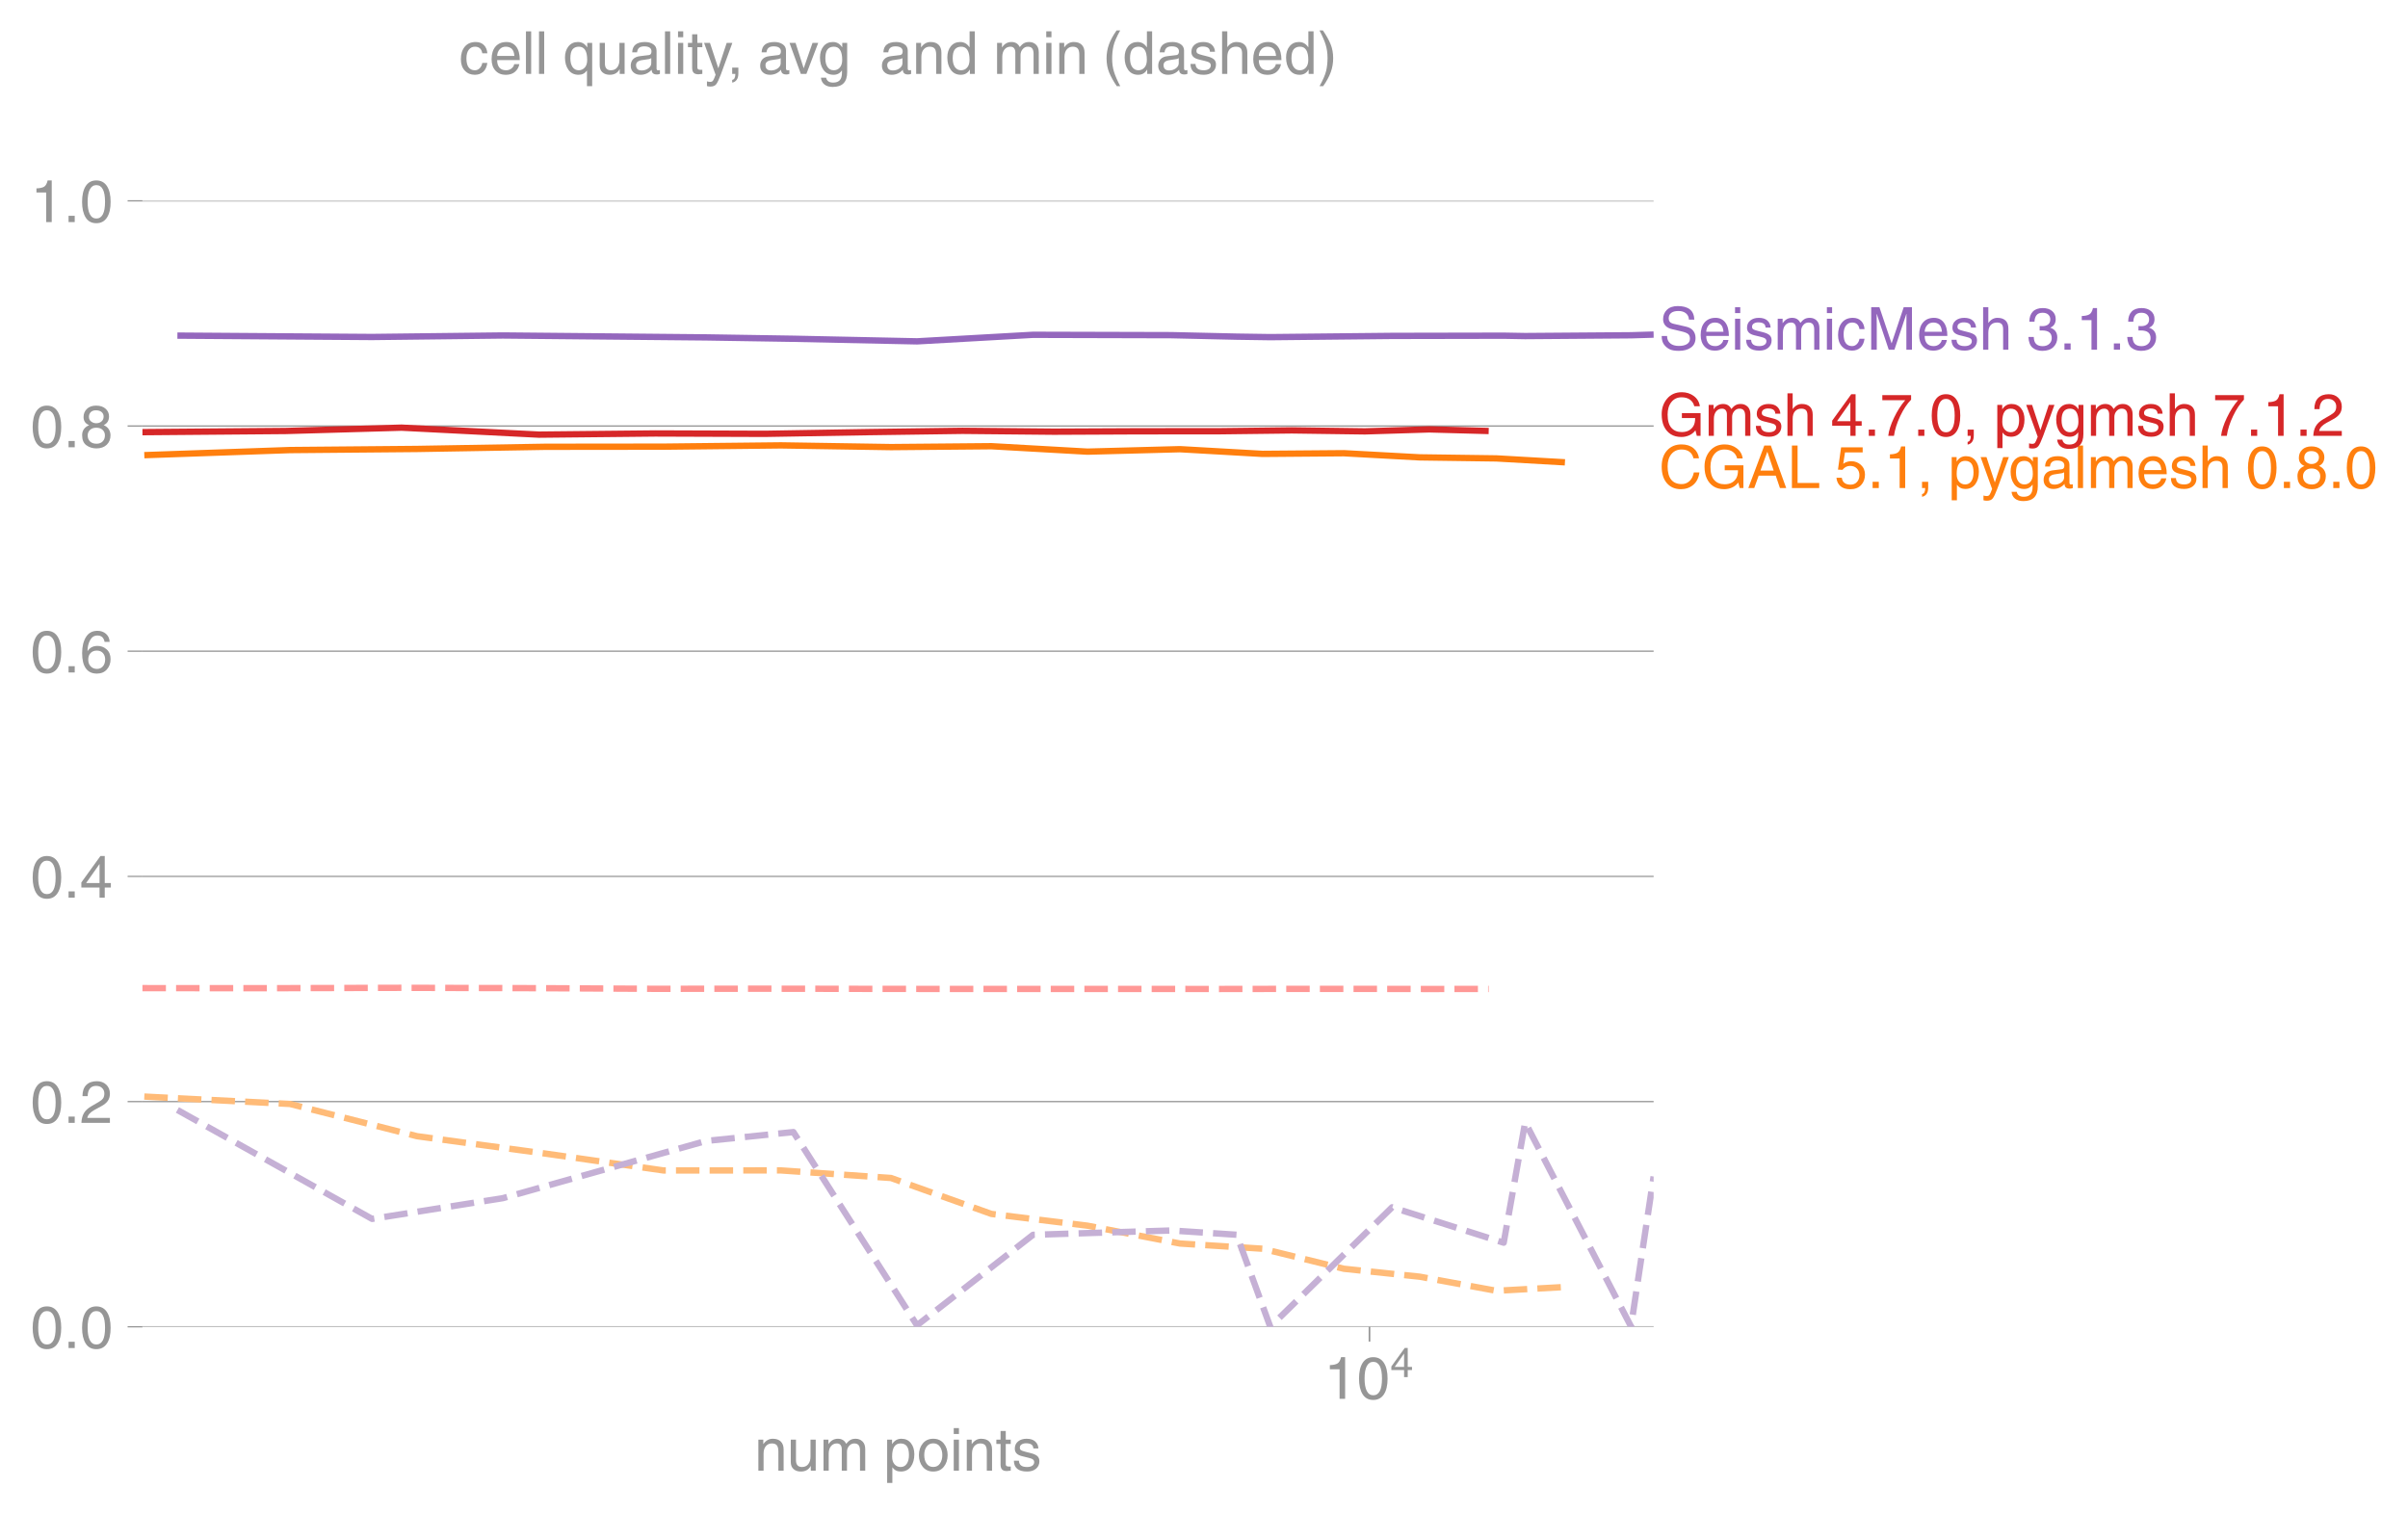
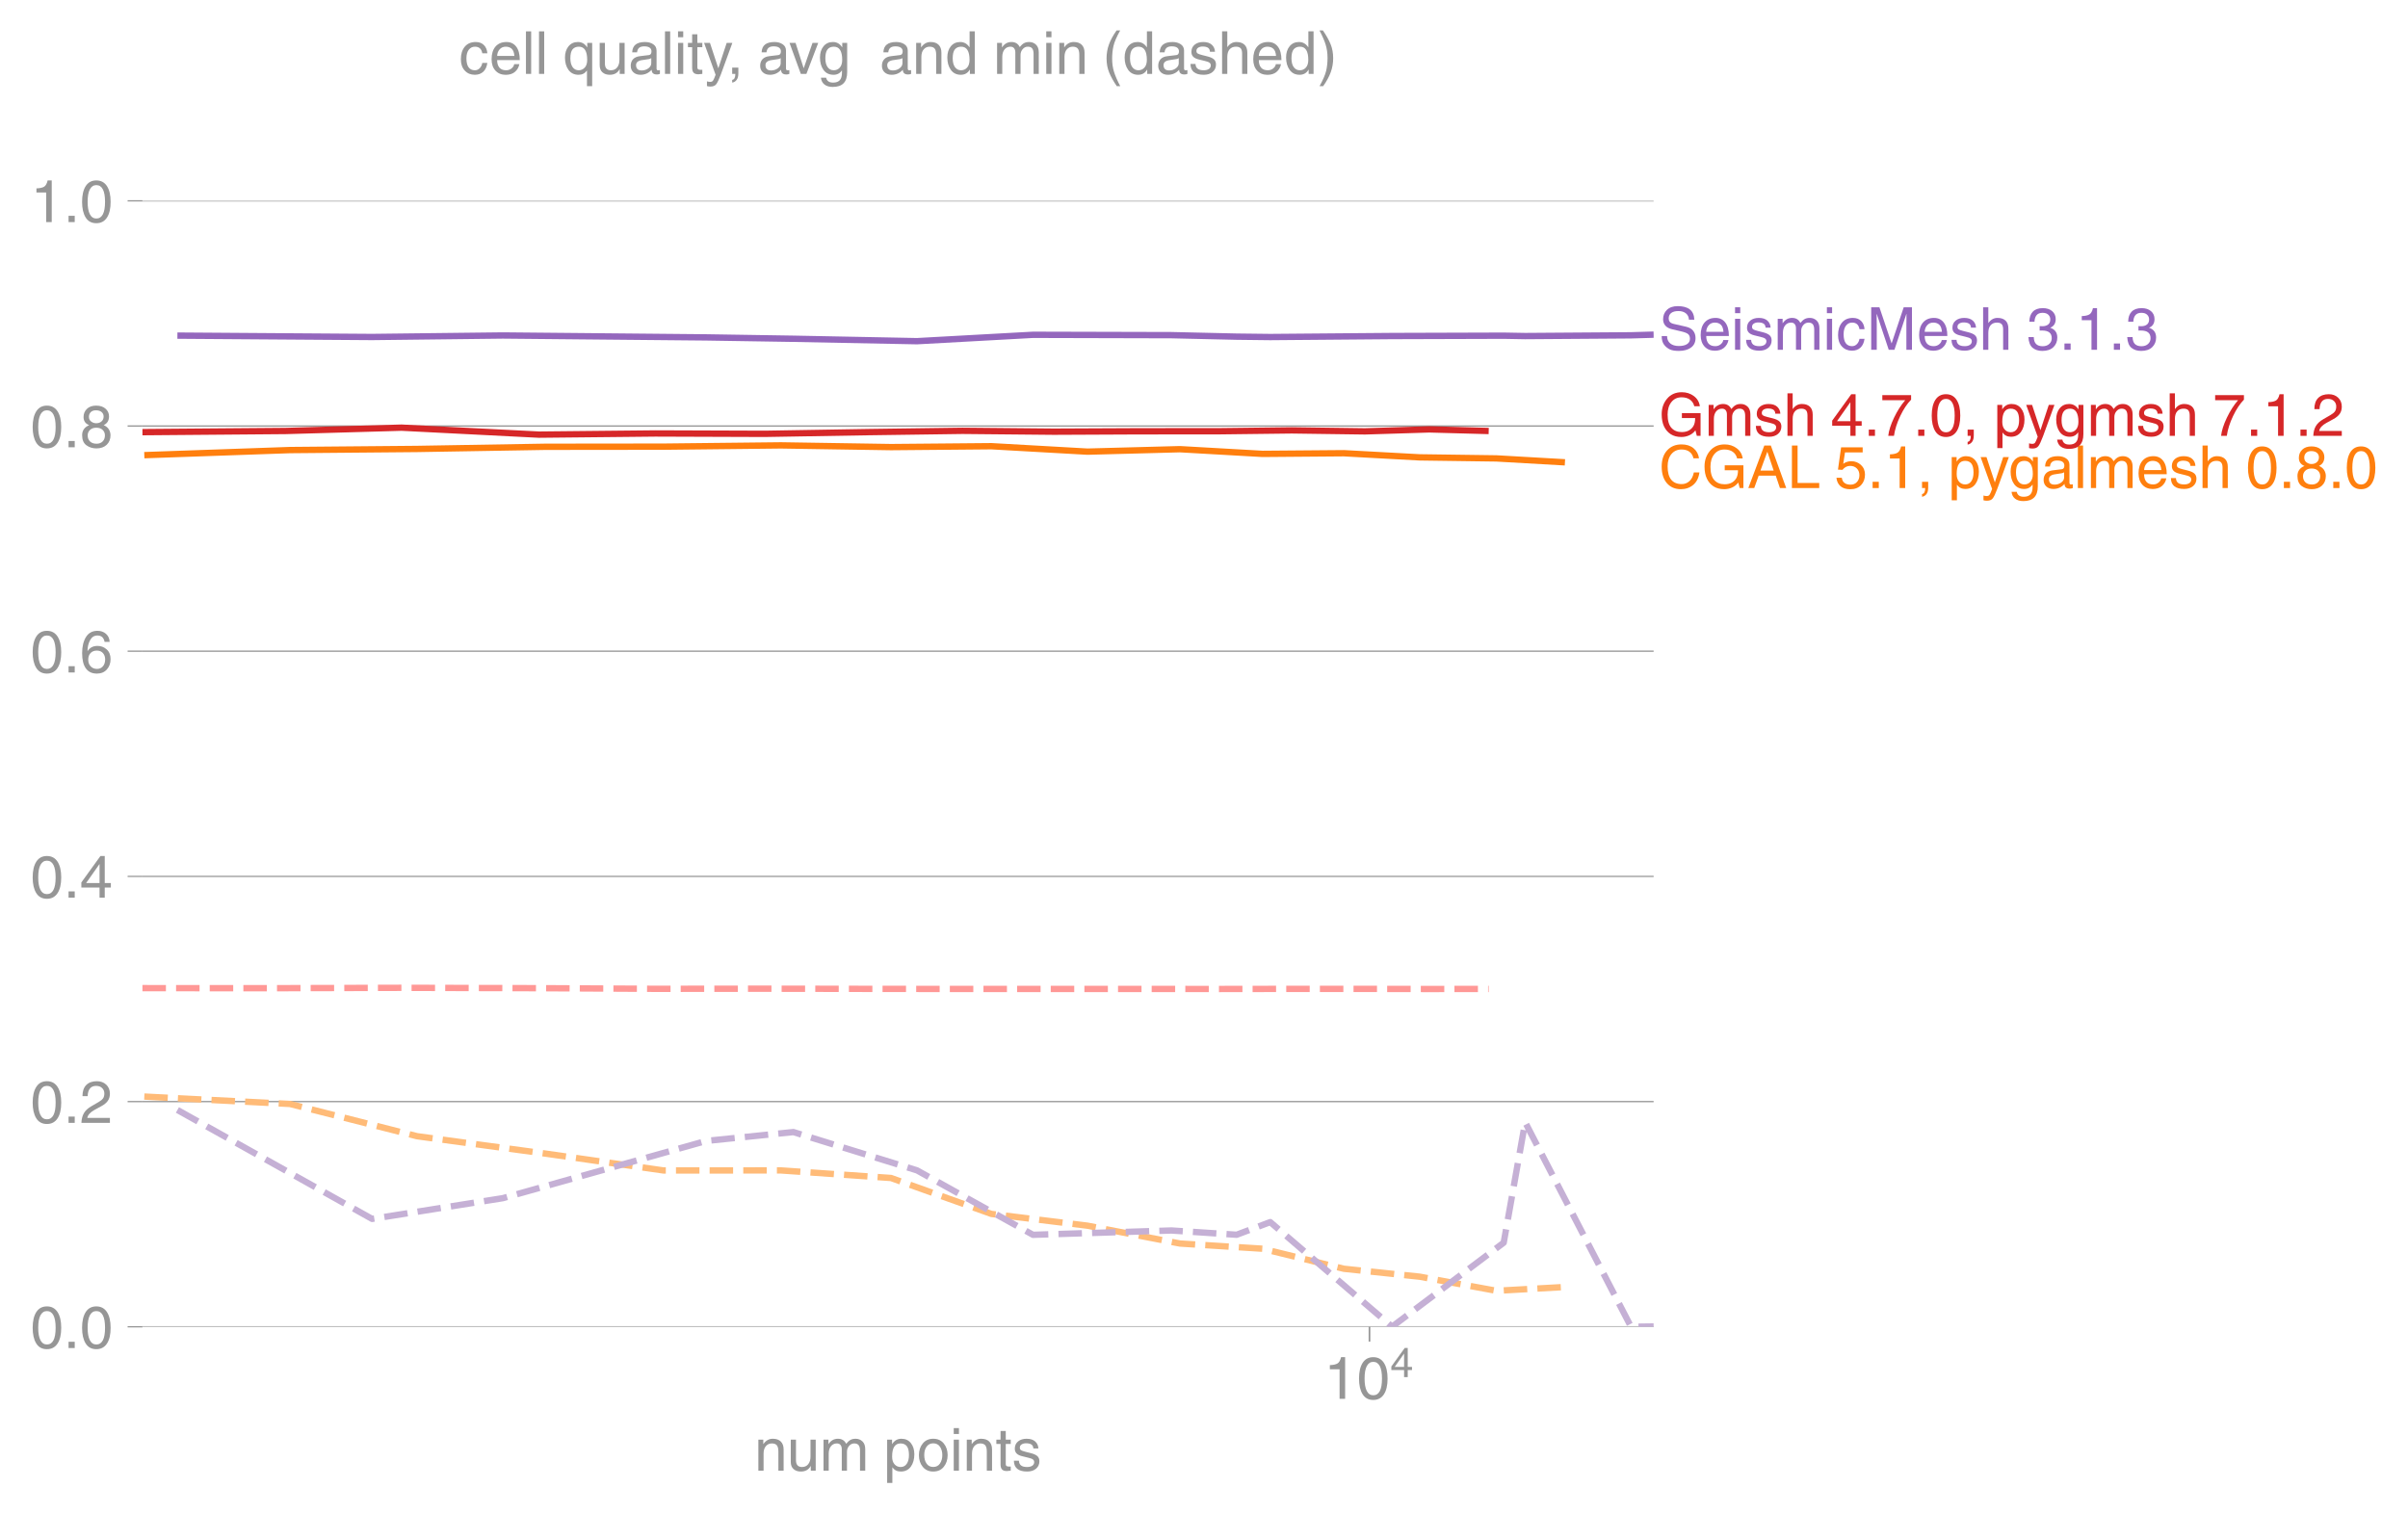
<svg xmlns="http://www.w3.org/2000/svg" xmlns:xlink="http://www.w3.org/1999/xlink" height="476.892" viewBox="0 0 569.052 357.669" width="758.736">
  <defs>
    <style>*{stroke-linecap:butt;stroke-linejoin:round}</style>
  </defs>
  <g id="figure_1">
    <path d="M0 357.67h569.052V0H0z" fill="none" id="patch_1" />
    <g id="axes_1">
      <path d="M33.66 313.574h357.12V47.462H33.66z" fill="none" id="patch_2" />
      <g id="matplotlib.axis_1">
        <g id="xtick_1">
          <g id="line2d_1">
            <defs>
-               <path d="M0 0v3.5" id="m958f754290" stroke="#969696" stroke-width=".4" />
-             </defs>
-             <use x="323.634" xlink:href="#m958f754290" y="313.574" fill="#969696" stroke="#969696" stroke-width=".4" />
+               <path d="M0 0v3.5" id="m5df5202357" stroke="#969696" stroke-width=".4" />
+             </defs>
+             <use x="323.634" xlink:href="#m5df5202357" y="313.574" fill="#969696" stroke="#969696" stroke-width=".4" />
          </g>
          <g transform="matrix(.14 0 0 -.14 312.854 330.623)" fill="#969696" id="text_1">
            <defs>
              <path d="M35.89 0h-9.374v49.906H10.109v6.985q8.594.28 12.782 2.75Q27.094 62.109 29 70.313h6.89z" id="HelveticaWorld-Regular-49" />
              <path d="M42.484 34.188q0 14.109-3.734 21.156-3.734 7.062-10.969 7.062-7.078 0-10.89-7.062-3.797-7.047-3.797-21.157 0-13.671 3.75-20.937Q20.609 6 27.78 6q7.235 0 10.969 7 3.734 7.016 3.734 21.188zm9.422 0q0-17.297-6.25-26.704-6.25-9.39-17.875-9.39-12.062 0-18.062 9.734-6 9.75-6 26.36 0 17.03 6.14 26.578 6.157 9.547 17.922 9.547 11.625 0 17.875-9.5t6.25-26.626z" id="HelveticaWorld-Regular-48" />
              <path d="M10.594 24.703h22.61v31.89h-.188zM42 17.093V0h-8.797v17.094H2.484v8.593L34.72 70.314H42v-45.61h10.297v-7.61z" id="HelveticaWorld-Regular-52" />
            </defs>
            <use transform="translate(0 .173)" xlink:href="#HelveticaWorld-Regular-49" />
            <use transform="translate(55.615 .173)" xlink:href="#HelveticaWorld-Regular-48" />
            <use transform="matrix(.7 0 0 .7 112.146 36.781)" xlink:href="#HelveticaWorld-Regular-52" />
          </g>
        </g>
        <g transform="matrix(.14 0 0 -.14 178.293 347.57)" fill="#969696" id="text_2">
          <defs>
            <path d="M49.219 0h-8.844v32.172q0 7.422-2.594 10.578-2.578 3.156-8.578 3.156-5.906 0-9.875-4.5-3.953-4.484-3.953-12.89V0H6.594v52.297h8.297v-7.375h.203q6.203 8.89 15.812 8.89 8.89 0 13.594-4.718 4.719-4.703 4.719-13.5z" id="HelveticaWorld-Regular-110" />
            <path d="M6.11 52.297h8.78V17.578q0-5.765 2.61-8.625Q20.125 6.11 25 6.11q6.781 0 10.594 4.797 3.812 4.813 3.812 12.578v28.813h8.782V0H39.89v7.625l-.188.188q-4.984-9.329-16.61-9.329-7.515 0-12.25 4.094Q6.11 6.688 6.11 14.703z" id="HelveticaWorld-Regular-117" />
            <path d="M6.594 52.297h8.297v-7.375h.203q5.906 8.89 15.812 8.89 9.813 0 13.922-8.5 3.75 4.594 7.266 6.547 3.515 1.953 8.703 1.953 6.781 0 11.484-4.453Q77 44.922 77 36.187V0h-8.781v33.797q0 6.094-2.297 9.094-2.297 3.015-7.422 3.015-5.172 0-8.75-4.203-3.563-4.203-3.563-9.812V0h-8.78v36.188q0 4.53-2.11 7.124-2.094 2.594-6.094 2.594-6.297 0-10.062-4.687-3.766-4.688-3.766-12.703V0H6.594z" id="HelveticaWorld-Regular-109" />
            <path d="M14.984 23.688q0-8.407 4.094-13 4.11-4.579 10.219-4.579 6.687 0 10.39 5.438 3.72 5.453 3.72 14.765 0 10.22-3.563 14.907-3.563 4.687-10.735 4.687-6.984 0-10.562-5.5-3.563-5.5-3.563-16.718zm-8.39 28.609h8.297v-7.375h.203q5.61 8.89 15.625 8.89 10.11 0 15.937-7.359 5.828-7.344 5.828-18.766 0-12.796-5.953-21Q40.578-1.515 29.5-1.515q-9.094 0-13.922 7.032h-.203v-26.22H6.594z" id="HelveticaWorld-Regular-112" />
            <path d="M12.703 26.219q0-8.735 3.953-14.375 3.953-5.64 11.219-5.64 7.531 0 11.438 5.905 3.906 5.907 3.906 14.11 0 8.297-3.907 14.078-3.906 5.797-11.437 5.797-6.969 0-11.078-5.453-4.094-5.438-4.094-14.422zm-8.984 0q0 11.672 6.484 19.625 6.5 7.968 17.672 7.968 11.438 0 17.875-8.062 6.453-8.047 6.453-19.531 0-11.516-6.406-19.625-6.39-8.11-17.922-8.11-11.078 0-17.625 7.86-6.531 7.86-6.531 19.875z" id="HelveticaWorld-Regular-111" />
            <path d="M6.594 61.813v9.968h8.781v-9.969zM15.375 0H6.594v52.297h8.781z" id="HelveticaWorld-Regular-105" />
            <path d="M17.188 45.016V10.984q0-2 1.093-3.046 1.11-1.047 3.938-1.047h3.375V0Q20.797-.688 19-.688q-5.516 0-8.063 2.641-2.53 2.64-2.53 8.547v34.516H1.311v7.28h7.094v14.595h8.781V52.297h8.407v-7.281z" id="HelveticaWorld-Regular-116" />
            <path d="M36.078 37.406q-.187 4.688-3.344 6.735-3.14 2.047-9.047 2.047-4.296 0-7.359-1.907-3.047-1.89-3.047-5.468 0-2.829 1.797-4.172 1.813-1.344 7.828-2.86l8.688-2.187q7.906-2 11.297-5.11 3.406-3.093 3.406-8.656 0-7.719-5.64-12.531-5.641-4.813-15.063-4.813-11 0-16.64 4.563-5.626 4.578-5.735 13.75h8.5q.203-5.422 3.594-8.063 3.39-2.625 10.171-2.625 5.516 0 8.766 2.188 3.25 2.203 3.25 6.11 0 2.78-2.11 4.437-2.093 1.672-8.296 3.078l-10.203 2.5q-6.203 1.562-9.157 4.656-2.953 3.094-2.953 8.031 0 7.72 5.516 12.203 5.531 4.5 14.406 4.5 9.485 0 14.531-4.624 5.047-4.61 5.344-11.782z" id="HelveticaWorld-Regular-115" />
          </defs>
          <use xlink:href="#HelveticaWorld-Regular-110" />
          <use x="55.176" xlink:href="#HelveticaWorld-Regular-117" />
          <use x="109.961" xlink:href="#HelveticaWorld-Regular-109" />
          <use x="192.969" xlink:href="#HelveticaWorld-Regular-32" />
          <use x="217.383" xlink:href="#HelveticaWorld-Regular-112" />
          <use x="273.877" xlink:href="#HelveticaWorld-Regular-111" />
          <use x="329.785" xlink:href="#HelveticaWorld-Regular-105" />
          <use x="351.807" xlink:href="#HelveticaWorld-Regular-110" />
          <use x="406.982" xlink:href="#HelveticaWorld-Regular-116" />
          <use x="434.668" xlink:href="#HelveticaWorld-Regular-115" />
        </g>
      </g>
      <g id="matplotlib.axis_2">
        <g id="ytick_1">
-           <path clip-path="url(#pd8e8b95838)" d="M33.66 313.574h357.12" fill="none" stroke="#969696" stroke-linecap="square" stroke-width=".3" id="line2d_2" />
+           <path clip-path="url(#p33717a9af0)" d="M33.66 313.574h357.12" fill="none" stroke="#969696" stroke-linecap="square" stroke-width=".3" id="line2d_2" />
          <g id="line2d_3">
            <defs>
-               <path d="M0 0h-3.5" id="m4c93e731f6" stroke="#969696" stroke-width=".3" />
-             </defs>
-             <use x="33.66" xlink:href="#m4c93e731f6" y="313.574" fill="#969696" stroke="#969696" stroke-width=".3" />
+               <path d="M0 0h-3.5" id="m5408b03262" stroke="#969696" stroke-width=".3" />
+             </defs>
+             <use x="33.66" xlink:href="#m5408b03262" y="313.574" fill="#969696" stroke="#969696" stroke-width=".3" />
          </g>
          <g transform="matrix(.14 0 0 -.14 7.2 318.598)" fill="#969696" id="text_3">
            <defs>
              <path d="M19.094 0H8.687v10.594h10.407z" id="HelveticaWorld-Regular-46" />
            </defs>
            <use xlink:href="#HelveticaWorld-Regular-48" />
            <use x="55.615" xlink:href="#HelveticaWorld-Regular-46" />
            <use x="83.398" xlink:href="#HelveticaWorld-Regular-48" />
          </g>
        </g>
        <g id="ytick_2">
-           <path clip-path="url(#pd8e8b95838)" d="M33.66 260.351h357.12" fill="none" stroke="#969696" stroke-linecap="square" stroke-width=".3" id="line2d_4" />
-           <use x="33.66" xlink:href="#m4c93e731f6" y="260.351" fill="#969696" stroke="#969696" stroke-width=".3" id="line2d_5" />
+           <path clip-path="url(#p33717a9af0)" d="M33.66 260.351h357.12" fill="none" stroke="#969696" stroke-linecap="square" stroke-width=".3" id="line2d_4" />
+           <use x="33.66" xlink:href="#m5408b03262" y="260.351" fill="#969696" stroke="#969696" stroke-width=".3" id="line2d_5" />
          <g transform="matrix(.14 0 0 -.14 7.2 265.376)" fill="#969696" id="text_4">
            <defs>
              <path d="M4.39 45.125q0 12.39 6.391 18.781 6.406 6.407 17.938 6.407 9.656 0 15.812-5.86 6.157-5.86 6.157-15.14 0-7.22-3.547-12.188-3.532-4.953-10.422-8.703l-12.11-6.64Q13.922 15.921 12.5 8.296h38.188V0H2.593q.39 9.906 4.297 16.5 3.906 6.594 12.203 11.375l12.593 7.328q5.032 2.89 7.329 5.984 2.297 3.094 2.297 8.516 0 5.375-3.766 9.031-3.75 3.672-10.156 3.672-7.078 0-10.594-4.672-3.516-4.656-3.61-12.609z" id="HelveticaWorld-Regular-50" />
            </defs>
            <use xlink:href="#HelveticaWorld-Regular-48" />
            <use x="55.615" xlink:href="#HelveticaWorld-Regular-46" />
            <use x="83.398" xlink:href="#HelveticaWorld-Regular-50" />
          </g>
        </g>
        <g id="ytick_3">
-           <path clip-path="url(#pd8e8b95838)" d="M33.66 207.129h357.12" fill="none" stroke="#969696" stroke-linecap="square" stroke-width=".3" id="line2d_6" />
-           <use x="33.66" xlink:href="#m4c93e731f6" y="207.129" fill="#969696" stroke="#969696" stroke-width=".3" id="line2d_7" />
+           <path clip-path="url(#p33717a9af0)" d="M33.66 207.129h357.12" fill="none" stroke="#969696" stroke-linecap="square" stroke-width=".3" id="line2d_6" />
+           <use x="33.66" xlink:href="#m5408b03262" y="207.129" fill="#969696" stroke="#969696" stroke-width=".3" id="line2d_7" />
          <g transform="matrix(.14 0 0 -.14 7.2 212.153)" fill="#969696" id="text_5">
            <use xlink:href="#HelveticaWorld-Regular-48" />
            <use x="55.615" xlink:href="#HelveticaWorld-Regular-46" />
            <use x="83.398" xlink:href="#HelveticaWorld-Regular-52" />
          </g>
        </g>
        <g id="ytick_4">
-           <path clip-path="url(#pd8e8b95838)" d="M33.66 153.906h357.12" fill="none" stroke="#969696" stroke-linecap="square" stroke-width=".3" id="line2d_8" />
-           <use x="33.66" xlink:href="#m4c93e731f6" y="153.906" fill="#969696" stroke="#969696" stroke-width=".3" id="line2d_9" />
+           <path clip-path="url(#p33717a9af0)" d="M33.66 153.906h357.12" fill="none" stroke="#969696" stroke-linecap="square" stroke-width=".3" id="line2d_8" />
+           <use x="33.66" xlink:href="#m5408b03262" y="153.906" fill="#969696" stroke="#969696" stroke-width=".3" id="line2d_9" />
          <g transform="matrix(.14 0 0 -.14 7.2 158.931)" fill="#969696" id="text_6">
            <defs>
              <path d="M14.11 21.578q0-6.875 4.093-11.234Q22.313 6 28.906 6q6.297 0 10.032 4.438 3.734 4.453 3.734 11.687 0 6.297-3.688 10.547-3.687 4.25-10.468 4.25-6.594 0-10.5-4.156-3.907-4.157-3.907-11.188zM41.702 51.61q-.984 5.375-3.984 8.078-3 2.72-8.125 2.72-8.11 0-12.36-7.923-4.25-7.906-4.343-18.109l.203-.188q5.61 8.641 16.687 8.641 8.844 0 15.438-5.86 6.593-5.859 6.593-16.452 0-10.5-6.25-17.47-6.25-6.952-16.843-6.952-12.219 0-18.563 8.687-6.344 8.703-6.344 25.938 0 16.593 6.485 27.093 6.5 10.5 19.484 10.5 8.407 0 14.219-5.015 5.813-5 6.297-13.688z" id="HelveticaWorld-Regular-54" />
            </defs>
            <use xlink:href="#HelveticaWorld-Regular-48" />
            <use x="55.615" xlink:href="#HelveticaWorld-Regular-46" />
            <use x="83.398" xlink:href="#HelveticaWorld-Regular-54" />
          </g>
        </g>
        <g id="ytick_5">
-           <path clip-path="url(#pd8e8b95838)" d="M33.66 100.684h357.12" fill="none" stroke="#969696" stroke-linecap="square" stroke-width=".3" id="line2d_10" />
-           <use x="33.66" xlink:href="#m4c93e731f6" y="100.684" fill="#969696" stroke="#969696" stroke-width=".3" id="line2d_11" />
+           <path clip-path="url(#p33717a9af0)" d="M33.66 100.684h357.12" fill="none" stroke="#969696" stroke-linecap="square" stroke-width=".3" id="line2d_10" />
+           <use x="33.66" xlink:href="#m5408b03262" y="100.684" fill="#969696" stroke="#969696" stroke-width=".3" id="line2d_11" />
          <g transform="matrix(.14 0 0 -.14 7.2 105.709)" fill="#969696" id="text_7">
            <defs>
              <path d="M27.594 40.578q5.422 0 8.953 3.094 3.547 3.11 3.547 8.234 0 4.594-3.407 7.547-3.39 2.953-9.687 2.953-5.61 0-8.672-3.11-3.047-3.093-3.047-7.874 0-5.125 3.813-7.984 3.812-2.86 8.5-2.86zm.093-7.562q-6.78 0-10.64-3.766-3.86-3.766-3.86-9.234 0-6.297 3.907-10.157Q21 6 28.219 6q6.406 0 10.234 3.86 3.828 3.859 3.828 10.265 0 5.469-3.828 9.172-3.828 3.719-10.766 3.719zM49.22 52.203q0-10.594-9.032-14.797 6.204-2.781 8.86-7.36 2.656-4.562 2.656-9.733 0-10.016-6.453-16.125-6.438-6.094-17.375-6.094-9.563 0-16.813 5.25-7.25 5.25-7.25 17.062 0 11.922 11.907 16.907-9.516 3.796-9.516 13.671 0 8.297 5.64 13.813 5.641 5.516 15.641 5.516 10.016 0 15.875-5.204 5.86-5.203 5.86-12.906z" id="HelveticaWorld-Regular-56" />
            </defs>
            <use xlink:href="#HelveticaWorld-Regular-48" />
            <use x="55.615" xlink:href="#HelveticaWorld-Regular-46" />
            <use x="83.398" xlink:href="#HelveticaWorld-Regular-56" />
          </g>
        </g>
        <g id="ytick_6">
-           <path clip-path="url(#pd8e8b95838)" d="M33.66 47.462h357.12" fill="none" stroke="#969696" stroke-linecap="square" stroke-width=".3" id="line2d_12" />
-           <use x="33.66" xlink:href="#m4c93e731f6" y="47.462" fill="#969696" stroke="#969696" stroke-width=".3" id="line2d_13" />
+           <path clip-path="url(#p33717a9af0)" d="M33.66 47.462h357.12" fill="none" stroke="#969696" stroke-linecap="square" stroke-width=".3" id="line2d_12" />
+           <use x="33.66" xlink:href="#m5408b03262" y="47.462" fill="#969696" stroke="#969696" stroke-width=".3" id="line2d_13" />
          <g transform="matrix(.14 0 0 -.14 7.2 52.486)" fill="#969696" id="text_8">
            <use xlink:href="#HelveticaWorld-Regular-49" />
            <use x="55.615" xlink:href="#HelveticaWorld-Regular-46" />
            <use x="83.398" xlink:href="#HelveticaWorld-Regular-48" />
          </g>
        </g>
      </g>
-       <path clip-path="url(#pd8e8b95838)" d="M34.102 107.573l34.432-1.205 30.028-.263 30.345-.512 27.923-.031 27.705-.302 26.023.408 23.715-.21 22.701 1.283 21.862-.58 19.507 1.11 19.242-.155 17.91.977 18.14.248 16.186.925" fill="none" stroke="#ff7f0e" stroke-linecap="square" stroke-width="1.5" id="line2d_14" />
-       <path clip-path="url(#pd8e8b95838)" d="M34.102 259.162l34.432 1.748 30.028 7.624 30.345 4.109 27.923 3.988 27.705-.015 26.023 1.79 23.715 8.49 22.701 2.78 21.862 4.219 19.507 1.227 19.242 4.74 17.91 1.87 18.14 3.337 16.186-.901" fill="none" stroke="#ffbb78" stroke-dasharray="5.55,2.4" stroke-width="1.5" id="line2d_15" />
-       <path clip-path="url(#pd8e8b95838)" d="M33.66 102.135l33.835-.279 27.396-.784 32.491 1.65 27.548-.278 25.81.09 24.404-.406 22.302-.309 21.606.207 19.912-.093 19.332-.016 16.96-.203 17.29.236 15.218-.471 14.041.38" fill="none" stroke="#d62728" stroke-linecap="square" stroke-width="1.5" id="line2d_16" />
-       <path clip-path="url(#pd8e8b95838)" d="M33.66 233.538l33.835.004 27.396-.081 32.491.085 27.548.152 25.81-.028 24.404.039 22.302.024h41.518l19.332.004 16.96-.025 17.29.002 15.218.026 14.041-.016" fill="none" stroke="#ff9896" stroke-dasharray="5.55,2.4" stroke-width="1.5" id="line2d_17" />
-       <path clip-path="url(#pd8e8b95838)" d="M41.925 79.32l46 .325 30.914-.358 48.031.452 20.62.324 29.217.611 27.408-1.546 32.715.085 15.406.35 7.946.118 28.791-.293 26.378-.05 5.07.09 25.016-.189 5.343-.162" fill="none" stroke="#9467bd" stroke-linecap="square" stroke-width="1.5" id="line2d_18" />
-       <path clip-path="url(#pd8e8b95838)" d="M41.925 262.33l46 25.744 30.914-4.9 48.031-13.524 20.62-2.097 29.217 45.67 27.408-21.386 32.715-1.026 15.406 1.01 7.946 21.75 28.791-28.242 26.378 8.37 5.07-28.467 25.016 48.27 5.343-35.449" fill="none" stroke="#c5b0d5" stroke-dasharray="5.55,2.4" stroke-width="1.5" id="line2d_19" />
+       <path clip-path="url(#p33717a9af0)" d="M34.102 107.573l34.432-1.205 30.028-.263 30.345-.512 27.923-.031 27.705-.302 26.023.408 23.715-.21 22.701 1.283 21.862-.58 19.507 1.11 19.242-.155 17.91.977 18.14.248 16.186.925" fill="none" stroke="#ff7f0e" stroke-linecap="square" stroke-width="1.5" id="line2d_14" />
+       <path clip-path="url(#p33717a9af0)" d="M34.102 259.162l34.432 1.748 30.028 7.624 30.345 4.109 27.923 3.988 27.705-.015 26.023 1.79 23.715 8.49 22.701 2.78 21.862 4.219 19.507 1.227 19.242 4.74 17.91 1.87 18.14 3.337 16.186-.901" fill="none" stroke="#ffbb78" stroke-dasharray="5.55,2.4" stroke-width="1.5" id="line2d_15" />
+       <path clip-path="url(#p33717a9af0)" d="M33.66 102.135l33.835-.279 27.396-.784 32.491 1.65 27.548-.278 25.81.09 24.404-.406 22.302-.309 21.606.207 19.912-.093 19.332-.016 16.96-.203 17.29.236 15.218-.471 14.041.38" fill="none" stroke="#d62728" stroke-linecap="square" stroke-width="1.5" id="line2d_16" />
+       <path clip-path="url(#p33717a9af0)" d="M33.66 233.538l33.835.004 27.396-.081 32.491.085 27.548.152 25.81-.028 24.404.039 22.302.024h41.518l19.332.004 16.96-.025 17.29.002 15.218.026 14.041-.016" fill="none" stroke="#ff9896" stroke-dasharray="5.55,2.4" stroke-width="1.5" id="line2d_17" />
+       <path clip-path="url(#p33717a9af0)" d="M41.925 79.32l46 .325 30.914-.358 48.031.452 20.62.324 29.217.573 27.408-1.508 32.715.083 15.406.353 7.946.093 28.791-.24 26.378-.08 5.07.09 25.016-.178 5.343-.157" fill="none" stroke="#9467bd" stroke-linecap="square" stroke-width="1.5" id="line2d_18" />
+       <path clip-path="url(#p33717a9af0)" d="M41.925 262.33l46 25.744 30.914-4.9 48.031-13.524 20.62-2.097 29.217 9.052 27.408 15.232 32.715-1.026 15.406 1.01 7.946-2.989 28.791 24.717 26.378-19.85 5.07-28.467 25.016 48.336 5.343-.07" fill="none" stroke="#c5b0d5" stroke-dasharray="5.55,2.4" stroke-width="1.5" id="line2d_19" />
      <g transform="matrix(.14 0 0 -.14 392.07 115.347)" fill="#ff7f0e" id="text_9">
        <defs>
          <path d="M58.016 50.203q-1.625 7.313-6.782 11.094-5.14 3.797-13.343 3.797-10.594 0-17.047-7.703-6.438-7.688-6.438-20.766 0-15.14 6.094-22.547 6.11-7.39 17.688-7.39 7.609 0 13.093 5.046 5.5 5.063 7.407 14.688h9.421Q66.22 12.594 57.625 5.344t-20.906-7.25q-14.703 0-23.516 10.11Q4.391 18.311 4.391 36.28q0 17.328 9.203 27.36 9.203 10.047 24.297 10.047 12.5 0 20.265-6.454 7.766-6.437 9.235-17.03z" id="HelveticaWorld-Regular-67" />
          <path d="M38.484 38.375h31.532V0h-6.297l-2.344 9.281Q56.781 3.421 50.578.75q-6.187-2.656-12.875-2.656-10.797 0-18.047 4.703-7.25 4.719-11.265 13.015-4 8.313-4 20.72 0 15.468 9.203 26.312 9.203 10.843 24.781 10.843 11.625 0 20.313-6.5Q67.39 60.688 68.796 50h-9.375q-1.703 7.078-7.219 11.078-5.516 4.016-14.312 4.016-10.594 0-17.047-7.985-6.438-7.984-6.438-21.125 0-15.28 6.39-22.437Q27.204 6.39 38.282 6.39q7.235 0 12.235 2.859 5 2.86 7.687 7.766 2.688 4.906 2.688 13.062H38.484z" id="HelveticaWorld-Regular-71" />
          <path d="M44 29.5L33.406 61.078h-.203L21.687 29.5zm-25.297-8.594L11.188 0h-9.97l27 71.781h10.985L65.187 0H54.594l-7.078 20.906z" id="HelveticaWorld-Regular-65" />
          <path d="M17.672 8.594h36.531V0H8.11v71.781h9.563z" id="HelveticaWorld-Regular-76" />
          <path d="M14.703 40.922q5.813 4.39 13.625 4.39 9.469 0 16.281-6.296 6.813-6.297 6.813-16.22 0-10.78-6.578-17.796-6.563-7-18.422-7-10.313 0-16.266 5.047Q4.203 8.109 3.22 17.39h9.094q.671-5.672 4.437-8.672 3.766-3 10.453-3 6.485 0 10.64 4.484Q42 14.703 42 21.688q0 7.125-4.36 11.421-4.343 4.297-11.218 4.297-7.813 0-13.047-6.687l-7.563.39 5.266 37.594h36.438v-8.5H17.672z" id="HelveticaWorld-Regular-53" />
          <path d="M8.688 10.594h10.406V.78q0-7.422-3.078-11.172-3.078-3.765-7.328-4.312v4.594Q14.015-9.422 14.015 0H8.687z" id="HelveticaWorld-Regular-44" />
          <path d="M39.016 52.297h9.562L29.891.984q-.5-1.375-.985-2.593-4.25-11.329-7.328-15.547-3.078-4.235-9.953-4.235-3.61 0-5.906.782v8.015q2.484-.89 5.468-.89 3.22 0 4.704 2.03 1.5 2.032 4.421 9.938L.875 52.297h9.922L24.812 9.719H25z" id="HelveticaWorld-Regular-121" />
          <path d="M12.984 26.313q0-9.61 3.813-14.907Q20.609 6.11 27.094 6.11q6.312 0 10.312 4.579 4 4.593 4 13 0 11.03-3.5 16.625-3.484 5.593-10.61 5.593-7.171 0-10.75-4.765-3.562-4.766-3.562-14.828zM49.812 2.983q0-12.609-6.062-18.797-6.047-6.203-18.266-6.203-8.78 0-13.984 4.047Q6.297-13.922 5.516-6.39h8.796q.672-3.812 3.532-6.062 2.86-2.25 8.281-2.25 7.375 0 11.125 3.969 3.766 3.953 3.766 12.828v3.719h-.188q-4.937-7.329-13.922-7.329-11.187 0-17.093 8.25-5.907 8.25-5.907 20.953 0 11.625 5.953 18.875 5.97 7.25 15.829 7.25 9.906 0 15.625-8.89h.187v7.375h8.313z" id="HelveticaWorld-Regular-103" />
          <path d="M38.375 26.703q-.969-1.015-3.828-1.656-2.86-.625-10.672-1.656-5.766-.688-8.469-2.844-2.703-2.14-2.703-5.656 0-4.297 2.281-6.688 2.297-2.39 7.329-2.39 6.296 0 11.171 3.578 4.891 3.593 4.891 8.718zM6.203 36.375q.297 8.844 5.734 13.14 5.454 4.297 15.844 4.297 8.297 0 13.907-3.765 5.624-3.75 5.624-10.844V9.078Q47.313 6 50.094 6q1.125 0 2.89.39V0Q50.594-.984 48-.984q-4.5 0-6.703 1.921-2.188 1.938-2.281 6.047-7.516-8.5-18.891-8.5-7.422 0-11.922 4.204Q3.72 6.89 3.72 13.624q0 6.89 3.906 11.125Q11.531 29 19 29.89l15.516 1.891q4.203.64 4.203 6.203 0 4.11-3.047 6.297-3.047 2.203-9.25 2.203-5.516 0-8.485-2.437-2.953-2.438-3.53-7.672z" id="HelveticaWorld-Regular-97" />
          <path d="M15.375 0H6.594v71.781h8.781z" id="HelveticaWorld-Regular-108" />
          <path d="M42.484 30.328q-.687 8.485-4.5 12.031-3.797 3.547-10.109 3.547-6.39 0-10.328-4.5-3.922-4.484-4.172-11.078zm8.391-13.922q-1.453-8.11-7.953-13.422-5.719-4.5-15.047-4.593-10.984.093-17.438 7.203Q4 12.704 4 24.704q0 13.78 6.64 21.437 6.641 7.672 18.47 7.672 10.593 0 16.546-7.922 5.953-7.907 5.953-22.594H13.375q0-8.203 3.813-12.703Q21 6.109 28.608 6.109q5.375 0 9.235 3.235 3.86 3.25 4.25 7.062z" id="HelveticaWorld-Regular-101" />
          <path d="M49.219 0h-8.844v34.188q0 6.296-2.438 9-2.437 2.718-7.953 2.718-6.797 0-10.703-4.406-3.906-4.39-3.906-12.984V0H6.594v71.781h8.781V45.312h.203q6 8.5 15.328 8.5 8.594 0 13.453-4.5 4.86-4.484 4.86-13.718z" id="HelveticaWorld-Regular-104" />
        </defs>
        <use xlink:href="#HelveticaWorld-Regular-67" />
        <use x="72.314" xlink:href="#HelveticaWorld-Regular-71" />
        <use x="149.414" xlink:href="#HelveticaWorld-Regular-65" />
        <use x="216.113" xlink:href="#HelveticaWorld-Regular-76" />
        <use x="271.729" xlink:href="#HelveticaWorld-Regular-32" />
        <use x="296.143" xlink:href="#HelveticaWorld-Regular-53" />
        <use x="351.758" xlink:href="#HelveticaWorld-Regular-46" />
        <use x="379.541" xlink:href="#HelveticaWorld-Regular-49" />
        <use x="435.156" xlink:href="#HelveticaWorld-Regular-44" />
        <use x="462.939" xlink:href="#HelveticaWorld-Regular-32" />
        <use x="487.354" xlink:href="#HelveticaWorld-Regular-112" />
        <use x="541.848" xlink:href="#HelveticaWorld-Regular-121" />
        <use x="589.457" xlink:href="#HelveticaWorld-Regular-103" />
        <use x="645.365" xlink:href="#HelveticaWorld-Regular-97" />
        <use x="700.297" xlink:href="#HelveticaWorld-Regular-108" />
        <use x="722.318" xlink:href="#HelveticaWorld-Regular-109" />
        <use x="805.326" xlink:href="#HelveticaWorld-Regular-101" />
        <use x="860.746" xlink:href="#HelveticaWorld-Regular-115" />
        <use x="910.746" xlink:href="#HelveticaWorld-Regular-104" />
        <use x="965.922" xlink:href="#HelveticaWorld-Regular-32" />
        <use x="990.336" xlink:href="#HelveticaWorld-Regular-48" />
        <use x="1045.951" xlink:href="#HelveticaWorld-Regular-46" />
        <use x="1073.734" xlink:href="#HelveticaWorld-Regular-56" />
        <use x="1129.35" xlink:href="#HelveticaWorld-Regular-46" />
        <use x="1157.133" xlink:href="#HelveticaWorld-Regular-48" />
      </g>
-       <g transform="matrix(.14 0 0 -.14 392.07 103.01)" fill="#d62728" id="text_10">
+       <g transform="matrix(.14 0 0 -.14 392.07 103.011)" fill="#d62728" id="text_10">
        <defs>
          <path d="M3.719 68.797h48.578v-7.719Q42.28 50.875 33.984 33.484 25.687 16.11 23.391 0h-9.672q1.469 13.281 9.719 30.531 8.25 17.266 18.953 29.672H3.719z" id="HelveticaWorld-Regular-55" />
        </defs>
        <use xlink:href="#HelveticaWorld-Regular-71" />
        <use x="77.1" xlink:href="#HelveticaWorld-Regular-109" />
        <use x="160.107" xlink:href="#HelveticaWorld-Regular-115" />
        <use x="210.107" xlink:href="#HelveticaWorld-Regular-104" />
        <use x="265.283" xlink:href="#HelveticaWorld-Regular-32" />
        <use x="289.697" xlink:href="#HelveticaWorld-Regular-52" />
        <use x="345.313" xlink:href="#HelveticaWorld-Regular-46" />
        <use x="373.096" xlink:href="#HelveticaWorld-Regular-55" />
        <use x="428.711" xlink:href="#HelveticaWorld-Regular-46" />
        <use x="456.494" xlink:href="#HelveticaWorld-Regular-48" />
        <use x="512.109" xlink:href="#HelveticaWorld-Regular-44" />
        <use x="539.893" xlink:href="#HelveticaWorld-Regular-32" />
        <use x="564.307" xlink:href="#HelveticaWorld-Regular-112" />
        <use x="618.801" xlink:href="#HelveticaWorld-Regular-121" />
        <use x="666.41" xlink:href="#HelveticaWorld-Regular-103" />
        <use x="722.318" xlink:href="#HelveticaWorld-Regular-109" />
        <use x="805.326" xlink:href="#HelveticaWorld-Regular-115" />
        <use x="855.326" xlink:href="#HelveticaWorld-Regular-104" />
        <use x="910.502" xlink:href="#HelveticaWorld-Regular-32" />
        <use x="934.916" xlink:href="#HelveticaWorld-Regular-55" />
        <use x="990.531" xlink:href="#HelveticaWorld-Regular-46" />
        <use x="1018.314" xlink:href="#HelveticaWorld-Regular-49" />
        <use x="1073.93" xlink:href="#HelveticaWorld-Regular-46" />
        <use x="1101.713" xlink:href="#HelveticaWorld-Regular-50" />
      </g>
-       <g transform="matrix(.14 0 0 -.14 392.07 82.652)" fill="#9467bd" id="text_11">
+       <g transform="matrix(.14 0 0 -.14 392.07 82.668)" fill="#9467bd" id="text_11">
        <defs>
          <path d="M50.39 50.781q-.296 6.844-5.109 10.719-4.797 3.875-12.656 3.875-7.922 0-12.172-3.25-4.234-3.234-4.234-9.344 0-3.265 1.843-5.61 1.86-2.343 6.641-3.468l20.516-4.687q8.297-1.813 12.297-6.875 4.015-5.047 4.015-12.313 0-10.64-7.812-16.187-7.813-5.547-20.313-5.547-9.531 0-15.031 2.437-5.484 2.453-9.734 7.766-4.25 5.328-4.25 14.89h9.093q0-8 5.313-12.406 5.328-4.39 14.5-4.39 8.89 0 13.844 3.156 4.953 3.156 4.953 8.953 0 5.281-2.953 7.89Q46.188 29 37.594 31l-15.469 3.625q-7.719 1.75-11.531 6.125Q6.78 45.125 6.78 51.516q0 9.672 6.516 15.922 6.531 6.25 18.203 6.25 13.172 0 20.328-5.5 7.156-5.485 7.688-17.407z" id="HelveticaWorld-Regular-83" />
          <path d="M39.594 34.719q-1.89 11.187-12.39 11.187-6.5 0-10.454-5.203-3.953-5.203-3.953-14.484 0-10.11 3.656-15.11 3.672-5 10.64-5 4.688 0 8.11 3.438 3.422 3.437 4.39 8.953h8.5q-1.312-9.703-6.859-14.86-5.547-5.156-14.328-5.156-10.297 0-16.89 7.047-6.594 7.063-6.594 19.172 0 13.281 6.594 21.188 6.593 7.922 18.5 7.922 8.687 0 13.843-5.204 5.157-5.203 5.735-13.89z" id="HelveticaWorld-Regular-99" />
          <path d="M67.484 0v42.39q0 .829.094 8.126t.094 9.78h-.281L47.312 0h-9.609L17.578 60.203h-.297q0-3.61.094-10.297.11-6.687.11-7.515V0H8.108v71.781h13.86L42.39 11.078h.28l20.313 60.703h13.922V0z" id="HelveticaWorld-Regular-77" />
          <path d="M22.406 39.984q2.203-.187 4.594-.187 6.203 0 9.781 2.86 3.594 2.859 3.594 8.656 0 4.687-3.344 7.89-3.343 3.203-9.64 3.203-6.985 0-10.235-4.11-3.234-4.093-3.437-10.983h-8.64q0 10.984 5.765 16.984 5.765 6.016 16.937 6.016 9.922 0 15.828-5.11 5.907-5.094 5.907-13.39 0-10.704-9.032-14.5v-.204q11.72-4 11.72-16.406 0-9.906-6.595-16.265-6.593-6.344-18.703-6.344-9.906 0-16.312 5.203Q4.204 8.5 3.422 21.484H12.5q.203-8.109 4-11.797Q20.313 6 27.484 6q6.938 0 11.141 3.86 4.203 3.859 4.203 9.718 0 6.406-4.016 9.672-4 3.266-12.39 3.266-2 0-4.016-.094z" id="HelveticaWorld-Regular-51" />
        </defs>
        <use xlink:href="#HelveticaWorld-Regular-83" />
        <use x="66.211" xlink:href="#HelveticaWorld-Regular-101" />
        <use x="121.631" xlink:href="#HelveticaWorld-Regular-105" />
        <use x="143.652" xlink:href="#HelveticaWorld-Regular-115" />
        <use x="193.652" xlink:href="#HelveticaWorld-Regular-109" />
        <use x="276.66" xlink:href="#HelveticaWorld-Regular-105" />
        <use x="298.682" xlink:href="#HelveticaWorld-Regular-99" />
        <use x="349.951" xlink:href="#HelveticaWorld-Regular-77" />
        <use x="434.961" xlink:href="#HelveticaWorld-Regular-101" />
        <use x="490.381" xlink:href="#HelveticaWorld-Regular-115" />
        <use x="540.381" xlink:href="#HelveticaWorld-Regular-104" />
        <use x="595.557" xlink:href="#HelveticaWorld-Regular-32" />
        <use x="619.971" xlink:href="#HelveticaWorld-Regular-51" />
        <use x="675.586" xlink:href="#HelveticaWorld-Regular-46" />
        <use x="703.369" xlink:href="#HelveticaWorld-Regular-49" />
        <use x="758.984" xlink:href="#HelveticaWorld-Regular-46" />
        <use x="786.768" xlink:href="#HelveticaWorld-Regular-51" />
      </g>
      <g transform="matrix(.14 0 0 -.14 108.433 17.462)" fill="#969696" id="text_12">
        <defs>
          <path d="M41.5 23.688q0 11.125-3.5 16.671-3.484 5.547-10.61 5.547-6.874 0-10.593-4.5-3.703-4.484-3.703-15.093 0-9.422 3.75-14.813 3.765-5.39 10.36-5.39 5.812 0 10.046 4.39 4.25 4.39 4.25 13.188zm8.406-44.391H41.11V5.516h-.187Q35.89-1.516 27-1.516q-10.984 0-17 8.157-6 8.156-6 21.047 0 11.421 5.906 18.765 5.922 7.36 15.875 7.36 9.907 0 15.625-8.891h.203v7.375h8.297z" id="HelveticaWorld-Regular-113" />
          <path d="M39.406 52.297h9.625L29.11 0h-9.437L.594 52.297h10.203L24.422 9.719h.187z" id="HelveticaWorld-Regular-118" />
          <path d="M13.094 26.313q0-9.704 3.844-14.954 3.859-5.25 10.265-5.25 6.094 0 10.188 4.485 4.109 4.5 4.109 13.094 0 11.03-3.5 16.625-3.484 5.593-10.61 5.593-6.78 0-10.546-4.453-3.75-4.437-3.75-15.14zM50.39 0h-8.297v7.172h-.203q-4.97-8.688-15.078-8.688-10.891 0-16.86 8.297Q4 15.094 4 27.688q0 11.625 5.906 18.875 5.922 7.25 15.875 7.25 9.813 0 15.625-8.891l.203.594V71.78h8.782z" id="HelveticaWorld-Regular-100" />
          <path d="M29.781 73.297q-8.875-15.875-11.218-25.844-2.344-9.953-2.344-21.969 0-11.859 3.187-22.125Q22.61-6.89 29.891-20.703h-5.86Q15.72-8.593 11.25 2.187 6.781 12.985 6.781 26.125q0 12.36 4.047 23.563 4.063 11.203 12.86 23.609z" id="HelveticaWorld-Regular-40" />
          <path d="M3.516-20.703q8.796 15.922 11.14 25.86Q17 15.093 17 27.093q0 11.922-3.156 22.172T3.422 73.296h5.765q8.391-12.109 12.86-22.905 4.469-10.797 4.469-23.875 0-12.407-4.063-23.61-4.047-11.203-12.828-23.61z" id="HelveticaWorld-Regular-41" />
        </defs>
        <use xlink:href="#HelveticaWorld-Regular-99" />
        <use x="51.27" xlink:href="#HelveticaWorld-Regular-101" />
        <use x="106.689" xlink:href="#HelveticaWorld-Regular-108" />
        <use x="128.711" xlink:href="#HelveticaWorld-Regular-108" />
        <use x="150.732" xlink:href="#HelveticaWorld-Regular-32" />
        <use x="175.146" xlink:href="#HelveticaWorld-Regular-113" />
        <use x="231.641" xlink:href="#HelveticaWorld-Regular-117" />
        <use x="286.426" xlink:href="#HelveticaWorld-Regular-97" />
        <use x="341.357" xlink:href="#HelveticaWorld-Regular-108" />
        <use x="363.379" xlink:href="#HelveticaWorld-Regular-105" />
        <use x="385.4" xlink:href="#HelveticaWorld-Regular-116" />
        <use x="413.086" xlink:href="#HelveticaWorld-Regular-121" />
        <use x="452.695" xlink:href="#HelveticaWorld-Regular-44" />
        <use x="480.479" xlink:href="#HelveticaWorld-Regular-32" />
        <use x="504.893" xlink:href="#HelveticaWorld-Regular-97" />
        <use x="557.574" xlink:href="#HelveticaWorld-Regular-118" />
        <use x="605.684" xlink:href="#HelveticaWorld-Regular-103" />
        <use x="661.592" xlink:href="#HelveticaWorld-Regular-32" />
        <use x="686.006" xlink:href="#HelveticaWorld-Regular-32" />
        <use x="710.42" xlink:href="#HelveticaWorld-Regular-97" />
        <use x="765.352" xlink:href="#HelveticaWorld-Regular-110" />
        <use x="820.527" xlink:href="#HelveticaWorld-Regular-100" />
        <use x="877.51" xlink:href="#HelveticaWorld-Regular-32" />
        <use x="901.924" xlink:href="#HelveticaWorld-Regular-109" />
        <use x="984.932" xlink:href="#HelveticaWorld-Regular-105" />
        <use x="1006.953" xlink:href="#HelveticaWorld-Regular-110" />
        <use x="1062.129" xlink:href="#HelveticaWorld-Regular-32" />
        <use x="1086.543" xlink:href="#HelveticaWorld-Regular-40" />
        <use x="1119.844" xlink:href="#HelveticaWorld-Regular-100" />
        <use x="1176.826" xlink:href="#HelveticaWorld-Regular-97" />
        <use x="1231.758" xlink:href="#HelveticaWorld-Regular-115" />
        <use x="1281.758" xlink:href="#HelveticaWorld-Regular-104" />
        <use x="1336.934" xlink:href="#HelveticaWorld-Regular-101" />
        <use x="1392.354" xlink:href="#HelveticaWorld-Regular-100" />
        <use x="1449.336" xlink:href="#HelveticaWorld-Regular-41" />
      </g>
    </g>
  </g>
  <defs>
-     <clipPath id="pd8e8b95838">
+     <clipPath id="p33717a9af0">
      <path d="M33.66 47.462h357.12v266.112H33.66z" />
    </clipPath>
  </defs>
</svg>
